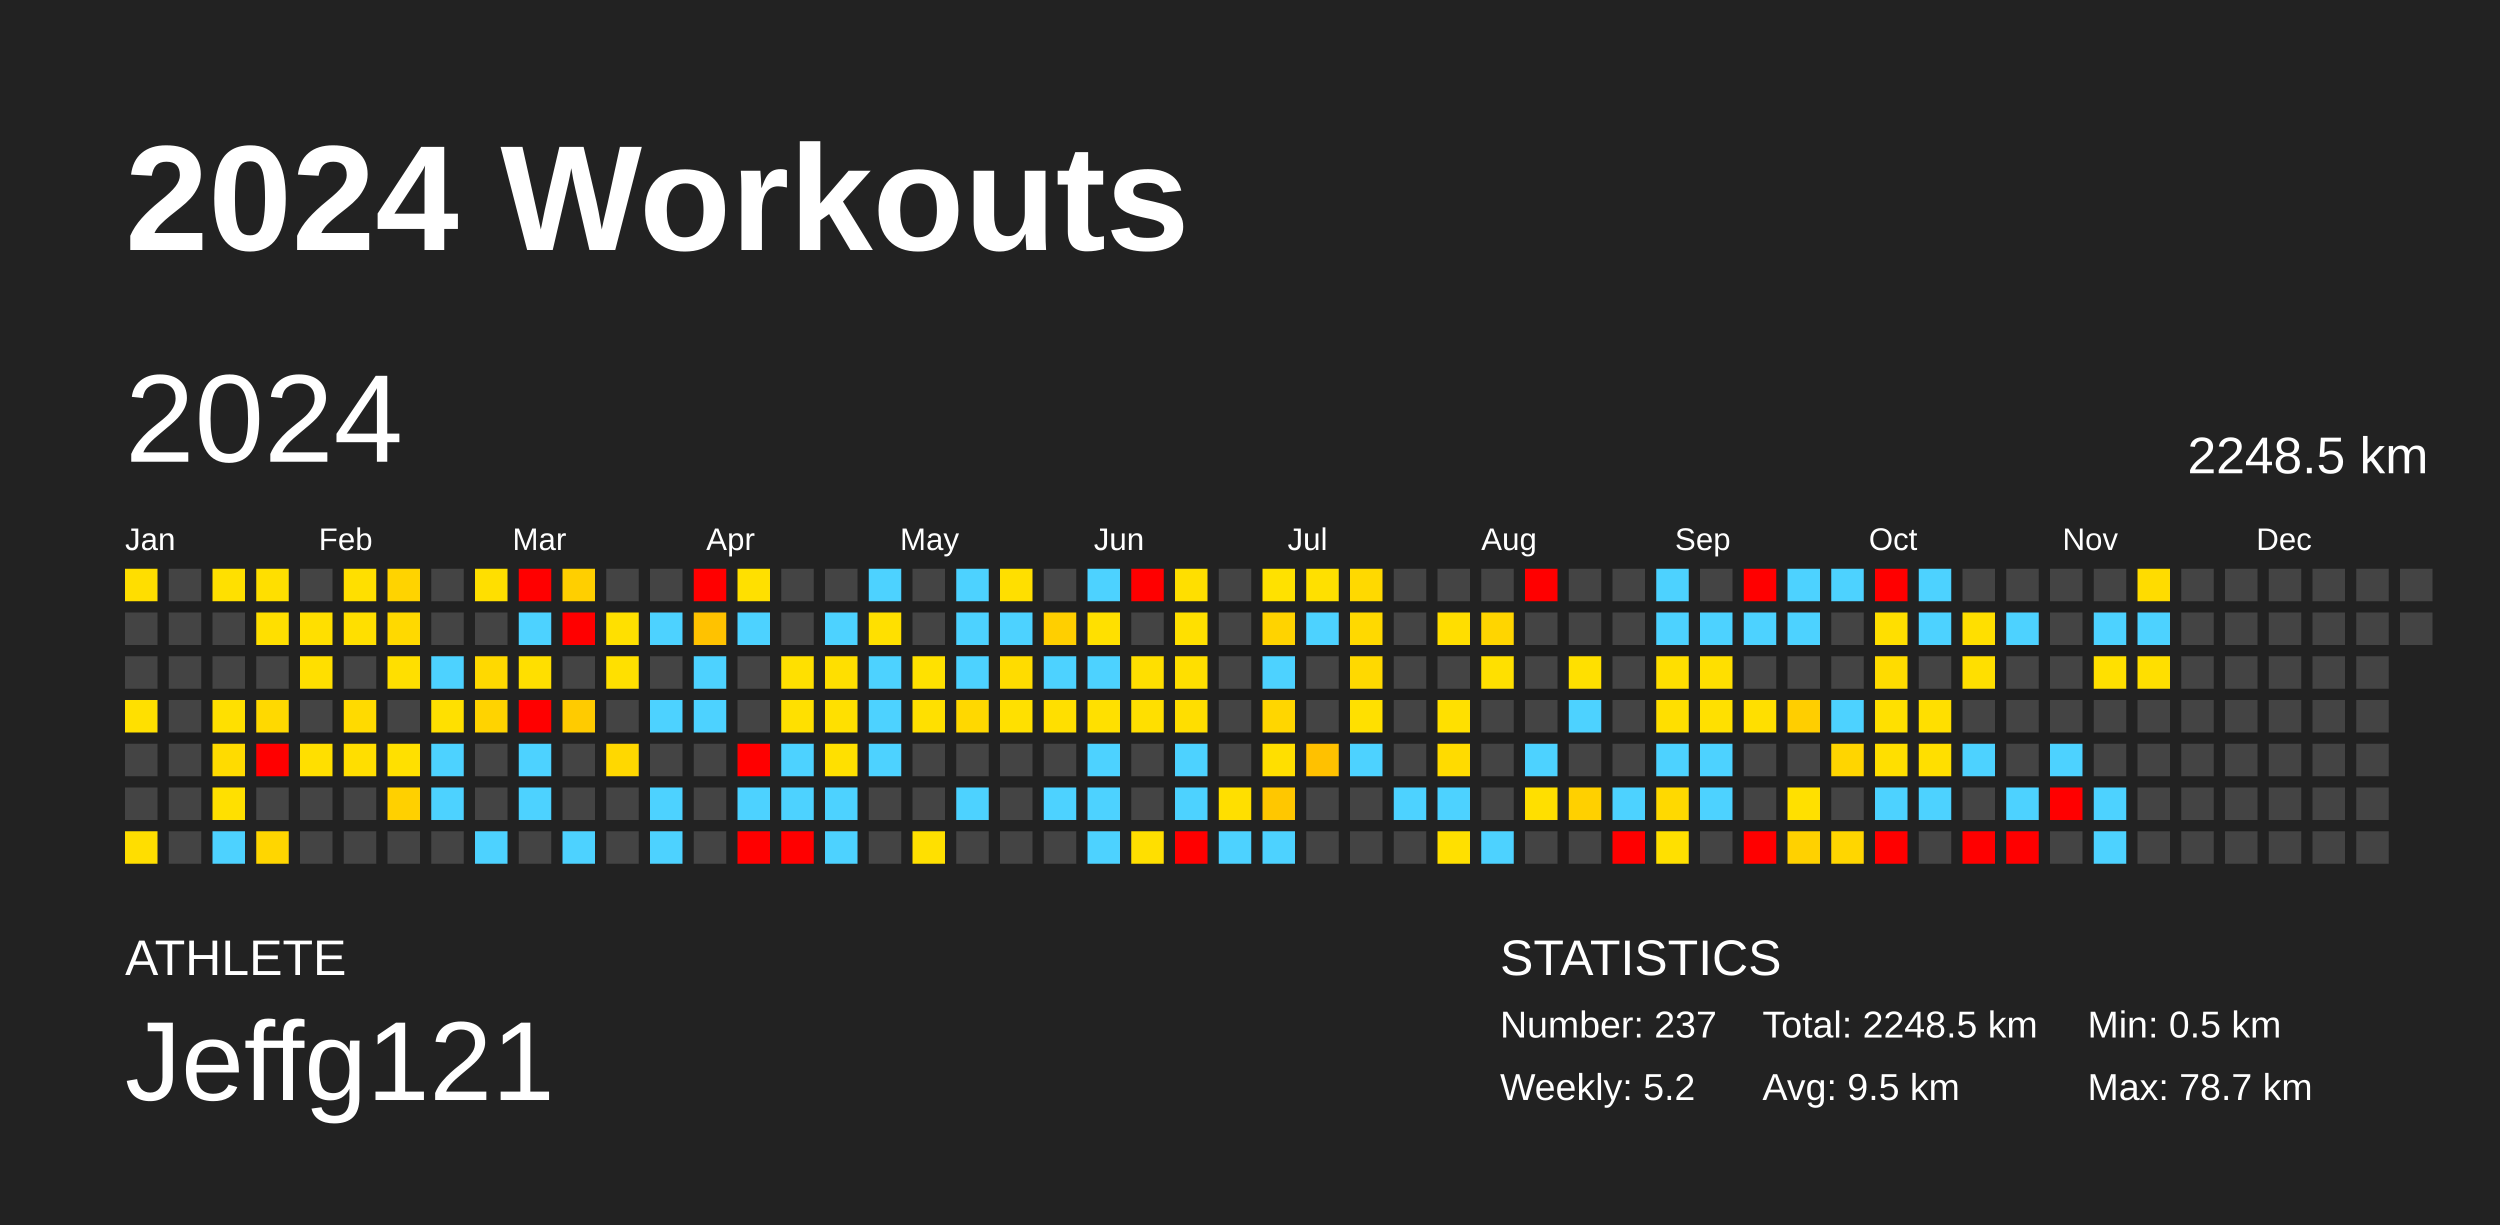
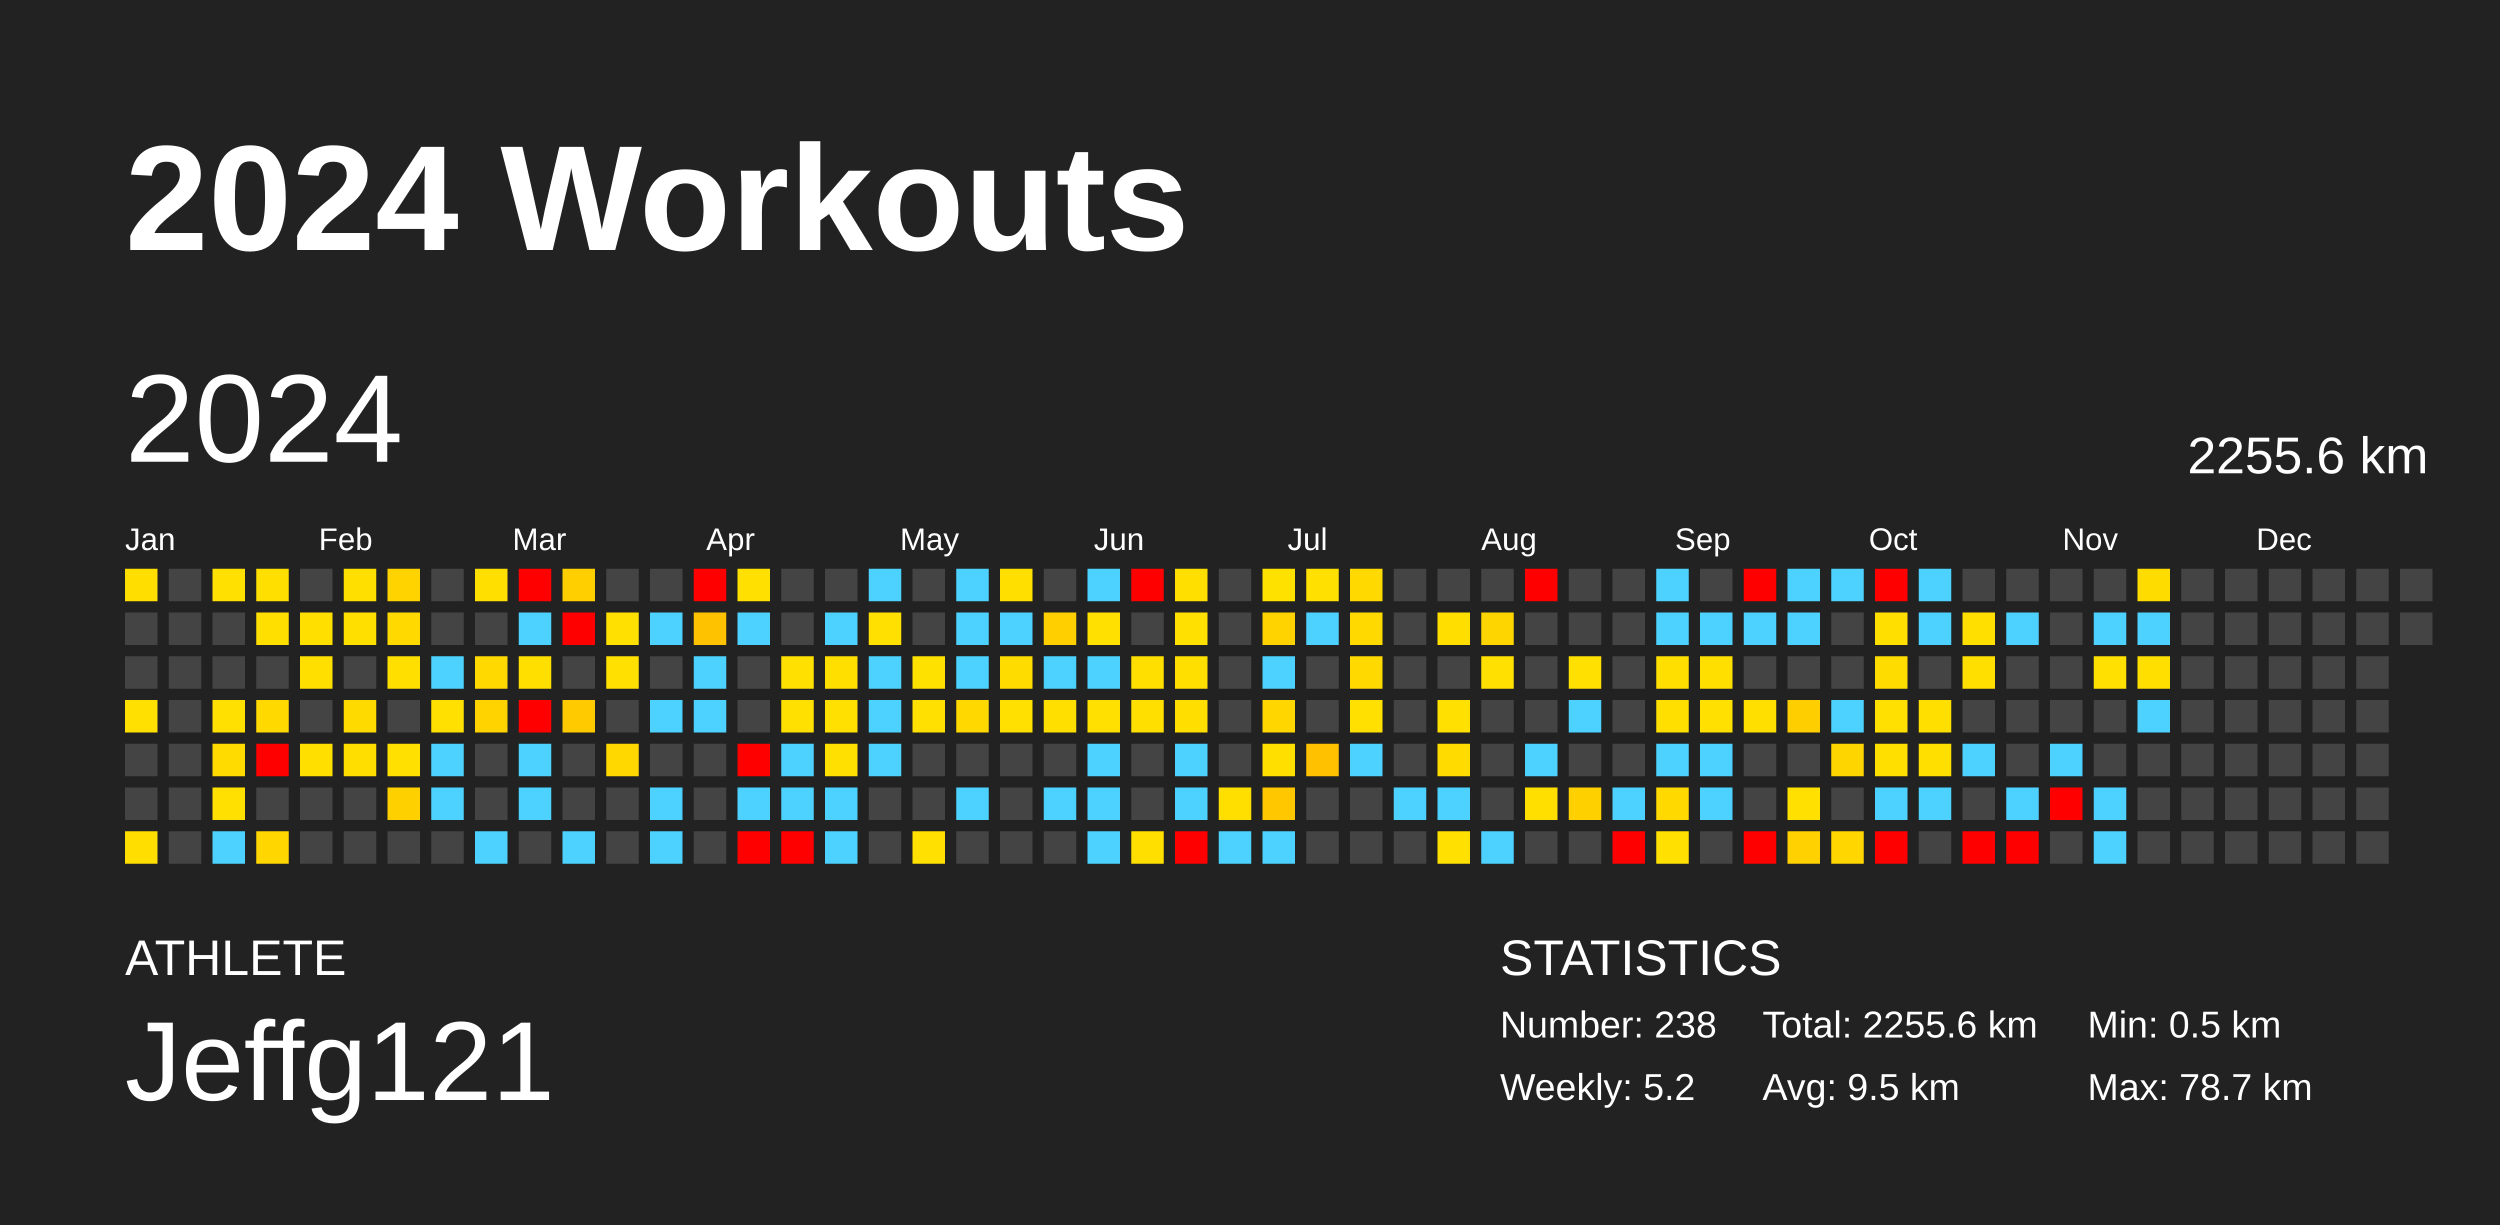
<svg xmlns="http://www.w3.org/2000/svg" baseProfile="full" height="98mm" version="1.1" viewBox="0,0,200,98" width="200mm">
  <defs />
  <rect fill="#222222" height="98" width="200" x="0" y="0" />
  <text fill="#FFFFFF" style="font-size:12px; font-family:Arial; font-weight:bold;" x="10" y="20">2024 Workouts</text>
  <text fill="#FFFFFF" style="font-size:4px; font-family:Arial" x="10" y="78">ATHLETE</text>
  <text fill="#FFFFFF" style="font-size:9px; font-family:Arial" x="10" y="88">Jeffg121</text>
  <text fill="#FFFFFF" style="font-size:4px; font-family:Arial" x="120" y="78">STATISTICS</text>
-   <text fill="#FFFFFF" style="font-size:3px; font-family:Arial" x="120" y="83">Number: 237</text>
+   <text fill="#FFFFFF" style="font-size:3px; font-family:Arial" x="120" y="83">Number: 238</text>
  <text fill="#FFFFFF" style="font-size:3px; font-family:Arial" x="120" y="88">Weekly: 5.2</text>
-   <text fill="#FFFFFF" style="font-size:3px; font-family:Arial" x="141" y="83">Total: 2248.5 km</text>
+   <text fill="#FFFFFF" style="font-size:3px; font-family:Arial" x="141" y="83">Total: 2255.6 km</text>
  <text fill="#FFFFFF" style="font-size:3px; font-family:Arial" x="141" y="88">Avg: 9.5 km</text>
  <text fill="#FFFFFF" style="font-size:3px; font-family:Arial" x="167" y="83">Min: 0.5 km</text>
  <text fill="#FFFFFF" style="font-size:3px; font-family:Arial" x="167" y="88">Max: 78.7 km</text>
  <text dominant-baseline="hanging" fill="#FFFFFF" style="font-size:10.0px; font-family:Arial;" x="10" y="30">2024</text>
-   <text dominant-baseline="hanging" fill="#FFFFFF" style="font-size:4.125px; font-family:Arial;" x="175" y="35">2248.5 km</text>
+   <text dominant-baseline="hanging" fill="#FFFFFF" style="font-size:4.125px; font-family:Arial;" x="175" y="35">2255.6 km</text>
  <text fill="#FFFFFF" style="font-size:2.5px; font-family:Arial" x="10.0" y="44">Jan</text>
  <text fill="#FFFFFF" style="font-size:2.5px; font-family:Arial" x="25.5" y="44">Feb</text>
  <text fill="#FFFFFF" style="font-size:2.5px; font-family:Arial" x="41.0" y="44">Mar</text>
  <text fill="#FFFFFF" style="font-size:2.5px; font-family:Arial" x="56.5" y="44">Apr</text>
  <text fill="#FFFFFF" style="font-size:2.5px; font-family:Arial" x="72.0" y="44">May</text>
  <text fill="#FFFFFF" style="font-size:2.5px; font-family:Arial" x="87.5" y="44">Jun</text>
  <text fill="#FFFFFF" style="font-size:2.5px; font-family:Arial" x="103.0" y="44">Jul</text>
  <text fill="#FFFFFF" style="font-size:2.5px; font-family:Arial" x="118.5" y="44">Aug</text>
  <text fill="#FFFFFF" style="font-size:2.5px; font-family:Arial" x="134.0" y="44">Sep</text>
  <text fill="#FFFFFF" style="font-size:2.5px; font-family:Arial" x="149.5" y="44">Oct</text>
  <text fill="#FFFFFF" style="font-size:2.5px; font-family:Arial" x="165.0" y="44">Nov</text>
  <text fill="#FFFFFF" style="font-size:2.5px; font-family:Arial" x="180.5" y="44">Dec</text>
  <rect fill="#ffde00" height="2.6" width="2.6" x="10.0" y="45.5" />
  <rect fill="#444444" height="2.6" width="2.6" x="10.0" y="49.0" />
  <rect fill="#444444" height="2.6" width="2.6" x="10.0" y="52.5" />
  <rect fill="#ffe000" height="2.6" width="2.6" x="10.0" y="56.0" />
  <rect fill="#444444" height="2.6" width="2.6" x="10.0" y="59.5" />
  <rect fill="#444444" height="2.6" width="2.6" x="10.0" y="63.0" />
  <rect fill="#ffde00" height="2.6" width="2.6" x="10.0" y="66.5" />
  <rect fill="#444444" height="2.6" width="2.6" x="13.5" y="45.5" />
  <rect fill="#444444" height="2.6" width="2.6" x="13.5" y="49.0" />
  <rect fill="#444444" height="2.6" width="2.6" x="13.5" y="52.5" />
  <rect fill="#444444" height="2.6" width="2.6" x="13.5" y="56.0" />
  <rect fill="#444444" height="2.6" width="2.6" x="13.5" y="59.5" />
  <rect fill="#444444" height="2.6" width="2.6" x="13.5" y="63.0" />
  <rect fill="#444444" height="2.6" width="2.6" x="13.5" y="66.5" />
  <rect fill="#ffe000" height="2.6" width="2.6" x="17.0" y="45.5" />
  <rect fill="#444444" height="2.6" width="2.6" x="17.0" y="49.0" />
  <rect fill="#444444" height="2.6" width="2.6" x="17.0" y="52.5" />
  <rect fill="#ffe000" height="2.6" width="2.6" x="17.0" y="56.0" />
  <rect fill="#ffdb00" height="2.6" width="2.6" x="17.0" y="59.5" />
  <rect fill="#ffe000" height="2.6" width="2.6" x="17.0" y="63.0" />
  <rect fill="#4dd2ff" height="2.6" width="2.6" x="17.0" y="66.5" />
  <rect fill="#ffdf00" height="2.6" width="2.6" x="20.5" y="45.5" />
  <rect fill="#ffdf00" height="2.6" width="2.6" x="20.5" y="49.0" />
  <rect fill="#444444" height="2.6" width="2.6" x="20.5" y="52.5" />
  <rect fill="#ffd900" height="2.6" width="2.6" x="20.5" y="56.0" />
  <rect fill="red" height="2.6" width="2.6" x="20.5" y="59.5" />
  <rect fill="#444444" height="2.6" width="2.6" x="20.5" y="63.0" />
  <rect fill="#ffd600" height="2.6" width="2.6" x="20.5" y="66.5" />
  <rect fill="#444444" height="2.6" width="2.6" x="24.0" y="45.5" />
  <rect fill="#ffdf00" height="2.6" width="2.6" x="24.0" y="49.0" />
  <rect fill="#ffdf00" height="2.6" width="2.6" x="24.0" y="52.5" />
  <rect fill="#444444" height="2.6" width="2.6" x="24.0" y="56.0" />
  <rect fill="#ffdf00" height="2.6" width="2.6" x="24.0" y="59.5" />
  <rect fill="#444444" height="2.6" width="2.6" x="24.0" y="63.0" />
  <rect fill="#444444" height="2.6" width="2.6" x="24.0" y="66.5" />
  <rect fill="#ffdf00" height="2.6" width="2.6" x="27.5" y="45.5" />
  <rect fill="#ffdf00" height="2.6" width="2.6" x="27.5" y="49.0" />
  <rect fill="#444444" height="2.6" width="2.6" x="27.5" y="52.5" />
  <rect fill="#ffda00" height="2.6" width="2.6" x="27.5" y="56.0" />
  <rect fill="#ffde00" height="2.6" width="2.6" x="27.5" y="59.5" />
  <rect fill="#444444" height="2.6" width="2.6" x="27.5" y="63.0" />
  <rect fill="#444444" height="2.6" width="2.6" x="27.5" y="66.5" />
  <rect fill="#ffd300" height="2.6" width="2.6" x="31.0" y="45.5" />
  <rect fill="#ffd900" height="2.6" width="2.6" x="31.0" y="49.0" />
  <rect fill="#ffdf00" height="2.6" width="2.6" x="31.0" y="52.5" />
  <rect fill="#444444" height="2.6" width="2.6" x="31.0" y="56.0" />
  <rect fill="#ffe000" height="2.6" width="2.6" x="31.0" y="59.5" />
  <rect fill="#ffd000" height="2.6" width="2.6" x="31.0" y="63.0" />
  <rect fill="#444444" height="2.6" width="2.6" x="31.0" y="66.5" />
  <rect fill="#444444" height="2.6" width="2.6" x="34.5" y="45.5" />
  <rect fill="#444444" height="2.6" width="2.6" x="34.5" y="49.0" />
  <rect fill="#4dd2ff" height="2.6" width="2.6" x="34.5" y="52.5" />
  <rect fill="#ffe000" height="2.6" width="2.6" x="34.5" y="56.0" />
  <rect fill="#4dd2ff" height="2.6" width="2.6" x="34.5" y="59.5" />
  <rect fill="#4dd2ff" height="2.6" width="2.6" x="34.5" y="63.0" />
  <rect fill="#444444" height="2.6" width="2.6" x="34.5" y="66.5" />
  <rect fill="#ffdf00" height="2.6" width="2.6" x="38.0" y="45.5" />
  <rect fill="#444444" height="2.6" width="2.6" x="38.0" y="49.0" />
  <rect fill="#ffd900" height="2.6" width="2.6" x="38.0" y="52.5" />
  <rect fill="#ffd300" height="2.6" width="2.6" x="38.0" y="56.0" />
  <rect fill="#444444" height="2.6" width="2.6" x="38.0" y="59.5" />
  <rect fill="#444444" height="2.6" width="2.6" x="38.0" y="63.0" />
  <rect fill="#4dd2ff" height="2.6" width="2.6" x="38.0" y="66.5" />
  <rect fill="red" height="2.6" width="2.6" x="41.5" y="45.5" />
  <rect fill="#4dd2ff" height="2.6" width="2.6" x="41.5" y="49.0" />
  <rect fill="#ffdf00" height="2.6" width="2.6" x="41.5" y="52.5" />
  <rect fill="red" height="2.6" width="2.6" x="41.5" y="56.0" />
  <rect fill="#4dd2ff" height="2.6" width="2.6" x="41.5" y="59.5" />
  <rect fill="#4dd2ff" height="2.6" width="2.6" x="41.5" y="63.0" />
  <rect fill="#444444" height="2.6" width="2.6" x="41.5" y="66.5" />
  <rect fill="#ffcf00" height="2.6" width="2.6" x="45.0" y="45.5" />
  <rect fill="red" height="2.6" width="2.6" x="45.0" y="49.0" />
  <rect fill="#444444" height="2.6" width="2.6" x="45.0" y="52.5" />
  <rect fill="#ffcb00" height="2.6" width="2.6" x="45.0" y="56.0" />
  <rect fill="#444444" height="2.6" width="2.6" x="45.0" y="59.5" />
  <rect fill="#444444" height="2.6" width="2.6" x="45.0" y="63.0" />
  <rect fill="#4dd2ff" height="2.6" width="2.6" x="45.0" y="66.5" />
  <rect fill="#444444" height="2.6" width="2.6" x="48.5" y="45.5" />
  <rect fill="#ffe000" height="2.6" width="2.6" x="48.5" y="49.0" />
  <rect fill="#ffe000" height="2.6" width="2.6" x="48.5" y="52.5" />
  <rect fill="#444444" height="2.6" width="2.6" x="48.5" y="56.0" />
  <rect fill="#ffd800" height="2.6" width="2.6" x="48.5" y="59.5" />
  <rect fill="#444444" height="2.6" width="2.6" x="48.5" y="63.0" />
  <rect fill="#444444" height="2.6" width="2.6" x="48.5" y="66.5" />
  <rect fill="#444444" height="2.6" width="2.6" x="52.0" y="45.5" />
  <rect fill="#4dd2ff" height="2.6" width="2.6" x="52.0" y="49.0" />
  <rect fill="#444444" height="2.6" width="2.6" x="52.0" y="52.5" />
  <rect fill="#4dd2ff" height="2.6" width="2.6" x="52.0" y="56.0" />
  <rect fill="#444444" height="2.6" width="2.6" x="52.0" y="59.5" />
  <rect fill="#4dd2ff" height="2.6" width="2.6" x="52.0" y="63.0" />
  <rect fill="#4dd2ff" height="2.6" width="2.6" x="52.0" y="66.5" />
  <rect fill="red" height="2.6" width="2.6" x="55.5" y="45.5" />
  <rect fill="#ffc200" height="2.6" width="2.6" x="55.5" y="49.0" />
  <rect fill="#4dd2ff" height="2.6" width="2.6" x="55.5" y="52.5" />
  <rect fill="#4dd2ff" height="2.6" width="2.6" x="55.5" y="56.0" />
  <rect fill="#444444" height="2.6" width="2.6" x="55.5" y="59.5" />
  <rect fill="#444444" height="2.6" width="2.6" x="55.5" y="63.0" />
  <rect fill="#444444" height="2.6" width="2.6" x="55.5" y="66.5" />
  <rect fill="#ffe000" height="2.6" width="2.6" x="59.0" y="45.5" />
  <rect fill="#4dd2ff" height="2.6" width="2.6" x="59.0" y="49.0" />
  <rect fill="#444444" height="2.6" width="2.6" x="59.0" y="52.5" />
  <rect fill="#444444" height="2.6" width="2.6" x="59.0" y="56.0" />
  <rect fill="red" height="2.6" width="2.6" x="59.0" y="59.5" />
  <rect fill="#4dd2ff" height="2.6" width="2.6" x="59.0" y="63.0" />
  <rect fill="red" height="2.6" width="2.6" x="59.0" y="66.5" />
  <rect fill="#444444" height="2.6" width="2.6" x="62.5" y="45.5" />
  <rect fill="#444444" height="2.6" width="2.6" x="62.5" y="49.0" />
  <rect fill="#ffe000" height="2.6" width="2.6" x="62.5" y="52.5" />
  <rect fill="#ffe000" height="2.6" width="2.6" x="62.5" y="56.0" />
  <rect fill="#4dd2ff" height="2.6" width="2.6" x="62.5" y="59.5" />
  <rect fill="#4dd2ff" height="2.6" width="2.6" x="62.5" y="63.0" />
  <rect fill="red" height="2.6" width="2.6" x="62.5" y="66.5" />
  <rect fill="#444444" height="2.6" width="2.6" x="66.0" y="45.5" />
  <rect fill="#4dd2ff" height="2.6" width="2.6" x="66.0" y="49.0" />
  <rect fill="#ffdf00" height="2.6" width="2.6" x="66.0" y="52.5" />
  <rect fill="#ffe000" height="2.6" width="2.6" x="66.0" y="56.0" />
  <rect fill="#ffe000" height="2.6" width="2.6" x="66.0" y="59.5" />
  <rect fill="#4dd2ff" height="2.6" width="2.6" x="66.0" y="63.0" />
  <rect fill="#4dd2ff" height="2.6" width="2.6" x="66.0" y="66.5" />
  <rect fill="#4dd2ff" height="2.6" width="2.6" x="69.5" y="45.5" />
  <rect fill="#ffe000" height="2.6" width="2.6" x="69.5" y="49.0" />
  <rect fill="#4dd2ff" height="2.6" width="2.6" x="69.5" y="52.5" />
  <rect fill="#4dd2ff" height="2.6" width="2.6" x="69.5" y="56.0" />
  <rect fill="#4dd2ff" height="2.6" width="2.6" x="69.5" y="59.5" />
  <rect fill="#444444" height="2.6" width="2.6" x="69.5" y="63.0" />
  <rect fill="#444444" height="2.6" width="2.6" x="69.5" y="66.5" />
  <rect fill="#444444" height="2.6" width="2.6" x="73.0" y="45.5" />
  <rect fill="#444444" height="2.6" width="2.6" x="73.0" y="49.0" />
  <rect fill="#ffe100" height="2.6" width="2.6" x="73.0" y="52.5" />
  <rect fill="#ffe000" height="2.6" width="2.6" x="73.0" y="56.0" />
  <rect fill="#444444" height="2.6" width="2.6" x="73.0" y="59.5" />
  <rect fill="#444444" height="2.6" width="2.6" x="73.0" y="63.0" />
  <rect fill="#ffe000" height="2.6" width="2.6" x="73.0" y="66.5" />
  <rect fill="#4dd2ff" height="2.6" width="2.6" x="76.5" y="45.5" />
  <rect fill="#4dd2ff" height="2.6" width="2.6" x="76.5" y="49.0" />
  <rect fill="#4dd2ff" height="2.6" width="2.6" x="76.5" y="52.5" />
  <rect fill="#ffd800" height="2.6" width="2.6" x="76.5" y="56.0" />
  <rect fill="#444444" height="2.6" width="2.6" x="76.5" y="59.5" />
  <rect fill="#4dd2ff" height="2.6" width="2.6" x="76.5" y="63.0" />
  <rect fill="#444444" height="2.6" width="2.6" x="76.5" y="66.5" />
  <rect fill="#ffdf00" height="2.6" width="2.6" x="80.0" y="45.5" />
  <rect fill="#4dd2ff" height="2.6" width="2.6" x="80.0" y="49.0" />
  <rect fill="#ffdc00" height="2.6" width="2.6" x="80.0" y="52.5" />
  <rect fill="#ffe000" height="2.6" width="2.6" x="80.0" y="56.0" />
  <rect fill="#444444" height="2.6" width="2.6" x="80.0" y="59.5" />
  <rect fill="#444444" height="2.6" width="2.6" x="80.0" y="63.0" />
  <rect fill="#444444" height="2.6" width="2.6" x="80.0" y="66.5" />
  <rect fill="#444444" height="2.6" width="2.6" x="83.5" y="45.5" />
  <rect fill="#ffcf00" height="2.6" width="2.6" x="83.5" y="49.0" />
  <rect fill="#4dd2ff" height="2.6" width="2.6" x="83.5" y="52.5" />
  <rect fill="#ffdf00" height="2.6" width="2.6" x="83.5" y="56.0" />
  <rect fill="#444444" height="2.6" width="2.6" x="83.5" y="59.5" />
  <rect fill="#4dd2ff" height="2.6" width="2.6" x="83.5" y="63.0" />
  <rect fill="#444444" height="2.6" width="2.6" x="83.5" y="66.5" />
  <rect fill="#4dd2ff" height="2.6" width="2.6" x="87.0" y="45.5" />
  <rect fill="#ffe000" height="2.6" width="2.6" x="87.0" y="49.0" />
  <rect fill="#4dd2ff" height="2.6" width="2.6" x="87.0" y="52.5" />
  <rect fill="#ffe000" height="2.6" width="2.6" x="87.0" y="56.0" />
  <rect fill="#4dd2ff" height="2.6" width="2.6" x="87.0" y="59.5" />
  <rect fill="#4dd2ff" height="2.6" width="2.6" x="87.0" y="63.0" />
  <rect fill="#4dd2ff" height="2.6" width="2.6" x="87.0" y="66.5" />
  <rect fill="red" height="2.6" width="2.6" x="90.5" y="45.5" />
  <rect fill="#444444" height="2.6" width="2.6" x="90.5" y="49.0" />
  <rect fill="#ffdf00" height="2.6" width="2.6" x="90.5" y="52.5" />
  <rect fill="#ffdf00" height="2.6" width="2.6" x="90.5" y="56.0" />
  <rect fill="#444444" height="2.6" width="2.6" x="90.5" y="59.5" />
  <rect fill="#444444" height="2.6" width="2.6" x="90.5" y="63.0" />
  <rect fill="#ffdf00" height="2.6" width="2.6" x="90.5" y="66.5" />
  <rect fill="#ffdf00" height="2.6" width="2.6" x="94.0" y="45.5" />
  <rect fill="#ffe000" height="2.6" width="2.6" x="94.0" y="49.0" />
  <rect fill="#ffdf00" height="2.6" width="2.6" x="94.0" y="52.5" />
  <rect fill="#ffde00" height="2.6" width="2.6" x="94.0" y="56.0" />
  <rect fill="#4dd2ff" height="2.6" width="2.6" x="94.0" y="59.5" />
  <rect fill="#4dd2ff" height="2.6" width="2.6" x="94.0" y="63.0" />
  <rect fill="red" height="2.6" width="2.6" x="94.0" y="66.5" />
  <rect fill="#444444" height="2.6" width="2.6" x="97.5" y="45.5" />
  <rect fill="#444444" height="2.6" width="2.6" x="97.5" y="49.0" />
  <rect fill="#444444" height="2.6" width="2.6" x="97.5" y="52.5" />
  <rect fill="#444444" height="2.6" width="2.6" x="97.5" y="56.0" />
  <rect fill="#444444" height="2.6" width="2.6" x="97.5" y="59.5" />
  <rect fill="#ffdf00" height="2.6" width="2.6" x="97.5" y="63.0" />
  <rect fill="#4dd2ff" height="2.6" width="2.6" x="97.5" y="66.5" />
  <rect fill="#ffe100" height="2.6" width="2.6" x="101.0" y="45.5" />
  <rect fill="#ffd300" height="2.6" width="2.6" x="101.0" y="49.0" />
  <rect fill="#4dd2ff" height="2.6" width="2.6" x="101.0" y="52.5" />
  <rect fill="#ffd600" height="2.6" width="2.6" x="101.0" y="56.0" />
  <rect fill="#ffdf00" height="2.6" width="2.6" x="101.0" y="59.5" />
  <rect fill="#ffc700" height="2.6" width="2.6" x="101.0" y="63.0" />
  <rect fill="#4dd2ff" height="2.6" width="2.6" x="101.0" y="66.5" />
  <rect fill="#ffe000" height="2.6" width="2.6" x="104.5" y="45.5" />
  <rect fill="#4dd2ff" height="2.6" width="2.6" x="104.5" y="49.0" />
  <rect fill="#444444" height="2.6" width="2.6" x="104.5" y="52.5" />
  <rect fill="#444444" height="2.6" width="2.6" x="104.5" y="56.0" />
  <rect fill="#ffc100" height="2.6" width="2.6" x="104.5" y="59.5" />
  <rect fill="#444444" height="2.6" width="2.6" x="104.5" y="63.0" />
  <rect fill="#444444" height="2.6" width="2.6" x="104.5" y="66.5" />
  <rect fill="#ffd900" height="2.6" width="2.6" x="108.0" y="45.5" />
  <rect fill="#ffd900" height="2.6" width="2.6" x="108.0" y="49.0" />
  <rect fill="#ffd900" height="2.6" width="2.6" x="108.0" y="52.5" />
  <rect fill="#ffe000" height="2.6" width="2.6" x="108.0" y="56.0" />
  <rect fill="#4dd2ff" height="2.6" width="2.6" x="108.0" y="59.5" />
  <rect fill="#444444" height="2.6" width="2.6" x="108.0" y="63.0" />
  <rect fill="#444444" height="2.6" width="2.6" x="108.0" y="66.5" />
  <rect fill="#444444" height="2.6" width="2.6" x="111.5" y="45.5" />
  <rect fill="#444444" height="2.6" width="2.6" x="111.5" y="49.0" />
  <rect fill="#444444" height="2.6" width="2.6" x="111.5" y="52.5" />
  <rect fill="#444444" height="2.6" width="2.6" x="111.5" y="56.0" />
  <rect fill="#444444" height="2.6" width="2.6" x="111.5" y="59.5" />
  <rect fill="#4dd2ff" height="2.6" width="2.6" x="111.5" y="63.0" />
  <rect fill="#444444" height="2.6" width="2.6" x="111.5" y="66.5" />
  <rect fill="#444444" height="2.6" width="2.6" x="115.0" y="45.5" />
  <rect fill="#ffde00" height="2.6" width="2.6" x="115.0" y="49.0" />
  <rect fill="#444444" height="2.6" width="2.6" x="115.0" y="52.5" />
  <rect fill="#ffe000" height="2.6" width="2.6" x="115.0" y="56.0" />
  <rect fill="#ffdb00" height="2.6" width="2.6" x="115.0" y="59.5" />
  <rect fill="#4dd2ff" height="2.6" width="2.6" x="115.0" y="63.0" />
  <rect fill="#ffe000" height="2.6" width="2.6" x="115.0" y="66.5" />
  <rect fill="#444444" height="2.6" width="2.6" x="118.5" y="45.5" />
  <rect fill="#ffd500" height="2.6" width="2.6" x="118.5" y="49.0" />
  <rect fill="#ffe000" height="2.6" width="2.6" x="118.5" y="52.5" />
  <rect fill="#444444" height="2.6" width="2.6" x="118.5" y="56.0" />
  <rect fill="#444444" height="2.6" width="2.6" x="118.5" y="59.5" />
  <rect fill="#444444" height="2.6" width="2.6" x="118.5" y="63.0" />
  <rect fill="#4dd2ff" height="2.6" width="2.6" x="118.5" y="66.5" />
  <rect fill="red" height="2.6" width="2.6" x="122.0" y="45.5" />
  <rect fill="#444444" height="2.6" width="2.6" x="122.0" y="49.0" />
  <rect fill="#444444" height="2.6" width="2.6" x="122.0" y="52.5" />
  <rect fill="#444444" height="2.6" width="2.6" x="122.0" y="56.0" />
  <rect fill="#4dd2ff" height="2.6" width="2.6" x="122.0" y="59.5" />
  <rect fill="#ffdf00" height="2.6" width="2.6" x="122.0" y="63.0" />
  <rect fill="#444444" height="2.6" width="2.6" x="122.0" y="66.5" />
  <rect fill="#444444" height="2.6" width="2.6" x="125.5" y="45.5" />
  <rect fill="#444444" height="2.6" width="2.6" x="125.5" y="49.0" />
  <rect fill="#ffe000" height="2.6" width="2.6" x="125.5" y="52.5" />
  <rect fill="#4dd2ff" height="2.6" width="2.6" x="125.5" y="56.0" />
  <rect fill="#444444" height="2.6" width="2.6" x="125.5" y="59.5" />
  <rect fill="#ffd000" height="2.6" width="2.6" x="125.5" y="63.0" />
  <rect fill="#444444" height="2.6" width="2.6" x="125.5" y="66.5" />
  <rect fill="#444444" height="2.6" width="2.6" x="129.0" y="45.5" />
  <rect fill="#444444" height="2.6" width="2.6" x="129.0" y="49.0" />
  <rect fill="#444444" height="2.6" width="2.6" x="129.0" y="52.5" />
  <rect fill="#444444" height="2.6" width="2.6" x="129.0" y="56.0" />
  <rect fill="#444444" height="2.6" width="2.6" x="129.0" y="59.5" />
  <rect fill="#4dd2ff" height="2.6" width="2.6" x="129.0" y="63.0" />
  <rect fill="red" height="2.6" width="2.6" x="129.0" y="66.5" />
  <rect fill="#4dd2ff" height="2.6" width="2.6" x="132.5" y="45.5" />
  <rect fill="#4dd2ff" height="2.6" width="2.6" x="132.5" y="49.0" />
  <rect fill="#ffdf00" height="2.6" width="2.6" x="132.5" y="52.5" />
  <rect fill="#ffdf00" height="2.6" width="2.6" x="132.5" y="56.0" />
  <rect fill="#4dd2ff" height="2.6" width="2.6" x="132.5" y="59.5" />
  <rect fill="#ffd900" height="2.6" width="2.6" x="132.5" y="63.0" />
  <rect fill="#ffe000" height="2.6" width="2.6" x="132.5" y="66.5" />
  <rect fill="#444444" height="2.6" width="2.6" x="136.0" y="45.5" />
  <rect fill="#4dd2ff" height="2.6" width="2.6" x="136.0" y="49.0" />
  <rect fill="#ffdf00" height="2.6" width="2.6" x="136.0" y="52.5" />
  <rect fill="#ffe000" height="2.6" width="2.6" x="136.0" y="56.0" />
  <rect fill="#4dd2ff" height="2.6" width="2.6" x="136.0" y="59.5" />
  <rect fill="#4dd2ff" height="2.6" width="2.6" x="136.0" y="63.0" />
  <rect fill="#444444" height="2.6" width="2.6" x="136.0" y="66.5" />
  <rect fill="red" height="2.6" width="2.6" x="139.5" y="45.5" />
  <rect fill="#4dd2ff" height="2.6" width="2.6" x="139.5" y="49.0" />
  <rect fill="#444444" height="2.6" width="2.6" x="139.5" y="52.5" />
  <rect fill="#ffdf00" height="2.6" width="2.6" x="139.5" y="56.0" />
  <rect fill="#444444" height="2.6" width="2.6" x="139.5" y="59.5" />
  <rect fill="#444444" height="2.6" width="2.6" x="139.5" y="63.0" />
  <rect fill="red" height="2.6" width="2.6" x="139.5" y="66.5" />
  <rect fill="#4dd2ff" height="2.6" width="2.6" x="143.0" y="45.5" />
  <rect fill="#4dd2ff" height="2.6" width="2.6" x="143.0" y="49.0" />
  <rect fill="#444444" height="2.6" width="2.6" x="143.0" y="52.5" />
  <rect fill="#ffce00" height="2.6" width="2.6" x="143.0" y="56.0" />
  <rect fill="#444444" height="2.6" width="2.6" x="143.0" y="59.5" />
  <rect fill="#ffe000" height="2.6" width="2.6" x="143.0" y="63.0" />
  <rect fill="#ffd100" height="2.6" width="2.6" x="143.0" y="66.5" />
  <rect fill="#4dd2ff" height="2.6" width="2.6" x="146.5" y="45.5" />
  <rect fill="#444444" height="2.6" width="2.6" x="146.5" y="49.0" />
  <rect fill="#444444" height="2.6" width="2.6" x="146.5" y="52.5" />
  <rect fill="#4dd2ff" height="2.6" width="2.6" x="146.5" y="56.0" />
  <rect fill="#ffd500" height="2.6" width="2.6" x="146.5" y="59.5" />
  <rect fill="#444444" height="2.6" width="2.6" x="146.5" y="63.0" />
  <rect fill="#ffd600" height="2.6" width="2.6" x="146.5" y="66.5" />
  <rect fill="red" height="2.6" width="2.6" x="150.0" y="45.5" />
  <rect fill="#ffdf00" height="2.6" width="2.6" x="150.0" y="49.0" />
  <rect fill="#ffdc00" height="2.6" width="2.6" x="150.0" y="52.5" />
  <rect fill="#ffe000" height="2.6" width="2.6" x="150.0" y="56.0" />
  <rect fill="#ffdf00" height="2.6" width="2.6" x="150.0" y="59.5" />
  <rect fill="#4dd2ff" height="2.6" width="2.6" x="150.0" y="63.0" />
  <rect fill="red" height="2.6" width="2.6" x="150.0" y="66.5" />
  <rect fill="#4dd2ff" height="2.6" width="2.6" x="153.5" y="45.5" />
  <rect fill="#4dd2ff" height="2.6" width="2.6" x="153.5" y="49.0" />
  <rect fill="#444444" height="2.6" width="2.6" x="153.5" y="52.5" />
  <rect fill="#ffdf00" height="2.6" width="2.6" x="153.5" y="56.0" />
  <rect fill="#ffdf00" height="2.6" width="2.6" x="153.5" y="59.5" />
  <rect fill="#4dd2ff" height="2.6" width="2.6" x="153.5" y="63.0" />
  <rect fill="#444444" height="2.6" width="2.6" x="153.5" y="66.5" />
  <rect fill="#444444" height="2.6" width="2.6" x="157.0" y="45.5" />
  <rect fill="#ffdf00" height="2.6" width="2.6" x="157.0" y="49.0" />
  <rect fill="#ffdf00" height="2.6" width="2.6" x="157.0" y="52.5" />
  <rect fill="#444444" height="2.6" width="2.6" x="157.0" y="56.0" />
  <rect fill="#4dd2ff" height="2.6" width="2.6" x="157.0" y="59.5" />
  <rect fill="#444444" height="2.6" width="2.6" x="157.0" y="63.0" />
  <rect fill="red" height="2.6" width="2.6" x="157.0" y="66.5" />
  <rect fill="#444444" height="2.6" width="2.6" x="160.5" y="45.5" />
  <rect fill="#4dd2ff" height="2.6" width="2.6" x="160.5" y="49.0" />
  <rect fill="#444444" height="2.6" width="2.6" x="160.5" y="52.5" />
  <rect fill="#444444" height="2.6" width="2.6" x="160.5" y="56.0" />
  <rect fill="#444444" height="2.6" width="2.6" x="160.5" y="59.5" />
  <rect fill="#4dd2ff" height="2.6" width="2.6" x="160.5" y="63.0" />
  <rect fill="red" height="2.6" width="2.6" x="160.5" y="66.5" />
  <rect fill="#444444" height="2.6" width="2.6" x="164.0" y="45.5" />
  <rect fill="#444444" height="2.6" width="2.6" x="164.0" y="49.0" />
  <rect fill="#444444" height="2.6" width="2.6" x="164.0" y="52.5" />
  <rect fill="#444444" height="2.6" width="2.6" x="164.0" y="56.0" />
  <rect fill="#4dd2ff" height="2.6" width="2.6" x="164.0" y="59.5" />
  <rect fill="red" height="2.6" width="2.6" x="164.0" y="63.0" />
  <rect fill="#444444" height="2.6" width="2.6" x="164.0" y="66.5" />
  <rect fill="#444444" height="2.6" width="2.6" x="167.5" y="45.5" />
  <rect fill="#4dd2ff" height="2.6" width="2.6" x="167.5" y="49.0" />
  <rect fill="#ffe000" height="2.6" width="2.6" x="167.5" y="52.5" />
  <rect fill="#444444" height="2.6" width="2.6" x="167.5" y="56.0" />
  <rect fill="#444444" height="2.6" width="2.6" x="167.5" y="59.5" />
  <rect fill="#4dd2ff" height="2.6" width="2.6" x="167.5" y="63.0" />
  <rect fill="#4dd2ff" height="2.6" width="2.6" x="167.5" y="66.5" />
  <rect fill="#ffdc00" height="2.6" width="2.6" x="171.0" y="45.5" />
  <rect fill="#4dd2ff" height="2.6" width="2.6" x="171.0" y="49.0" />
  <rect fill="#ffdf00" height="2.6" width="2.6" x="171.0" y="52.5" />
-   <rect fill="#444444" height="2.6" width="2.6" x="171.0" y="56.0" />
+   <rect fill="#4dd2ff" height="2.6" width="2.6" x="171.0" y="56.0" />
  <rect fill="#444444" height="2.6" width="2.6" x="171.0" y="59.5" />
  <rect fill="#444444" height="2.6" width="2.6" x="171.0" y="63.0" />
  <rect fill="#444444" height="2.6" width="2.6" x="171.0" y="66.5" />
  <rect fill="#444444" height="2.6" width="2.6" x="174.5" y="45.5" />
  <rect fill="#444444" height="2.6" width="2.6" x="174.5" y="49.0" />
  <rect fill="#444444" height="2.6" width="2.6" x="174.5" y="52.5" />
  <rect fill="#444444" height="2.6" width="2.6" x="174.5" y="56.0" />
  <rect fill="#444444" height="2.6" width="2.6" x="174.5" y="59.5" />
  <rect fill="#444444" height="2.6" width="2.6" x="174.5" y="63.0" />
  <rect fill="#444444" height="2.6" width="2.6" x="174.5" y="66.5" />
  <rect fill="#444444" height="2.6" width="2.6" x="178.0" y="45.5" />
  <rect fill="#444444" height="2.6" width="2.6" x="178.0" y="49.0" />
  <rect fill="#444444" height="2.6" width="2.6" x="178.0" y="52.5" />
  <rect fill="#444444" height="2.6" width="2.6" x="178.0" y="56.0" />
  <rect fill="#444444" height="2.6" width="2.6" x="178.0" y="59.5" />
  <rect fill="#444444" height="2.6" width="2.6" x="178.0" y="63.0" />
  <rect fill="#444444" height="2.6" width="2.6" x="178.0" y="66.5" />
  <rect fill="#444444" height="2.6" width="2.6" x="181.5" y="45.5" />
  <rect fill="#444444" height="2.6" width="2.6" x="181.5" y="49.0" />
  <rect fill="#444444" height="2.6" width="2.6" x="181.5" y="52.5" />
  <rect fill="#444444" height="2.6" width="2.6" x="181.5" y="56.0" />
  <rect fill="#444444" height="2.6" width="2.6" x="181.5" y="59.5" />
  <rect fill="#444444" height="2.6" width="2.6" x="181.5" y="63.0" />
  <rect fill="#444444" height="2.6" width="2.6" x="181.5" y="66.5" />
  <rect fill="#444444" height="2.6" width="2.6" x="185.0" y="45.5" />
  <rect fill="#444444" height="2.6" width="2.6" x="185.0" y="49.0" />
  <rect fill="#444444" height="2.6" width="2.6" x="185.0" y="52.5" />
  <rect fill="#444444" height="2.6" width="2.6" x="185.0" y="56.0" />
  <rect fill="#444444" height="2.6" width="2.6" x="185.0" y="59.5" />
  <rect fill="#444444" height="2.6" width="2.6" x="185.0" y="63.0" />
  <rect fill="#444444" height="2.6" width="2.6" x="185.0" y="66.5" />
  <rect fill="#444444" height="2.6" width="2.6" x="188.5" y="45.5" />
  <rect fill="#444444" height="2.6" width="2.6" x="188.5" y="49.0" />
  <rect fill="#444444" height="2.6" width="2.6" x="188.5" y="52.5" />
  <rect fill="#444444" height="2.6" width="2.6" x="188.5" y="56.0" />
  <rect fill="#444444" height="2.6" width="2.6" x="188.5" y="59.5" />
  <rect fill="#444444" height="2.6" width="2.6" x="188.5" y="63.0" />
  <rect fill="#444444" height="2.6" width="2.6" x="188.5" y="66.5" />
  <rect fill="#444444" height="2.6" width="2.6" x="192.0" y="45.5" />
  <rect fill="#444444" height="2.6" width="2.6" x="192.0" y="49.0" />
</svg>
